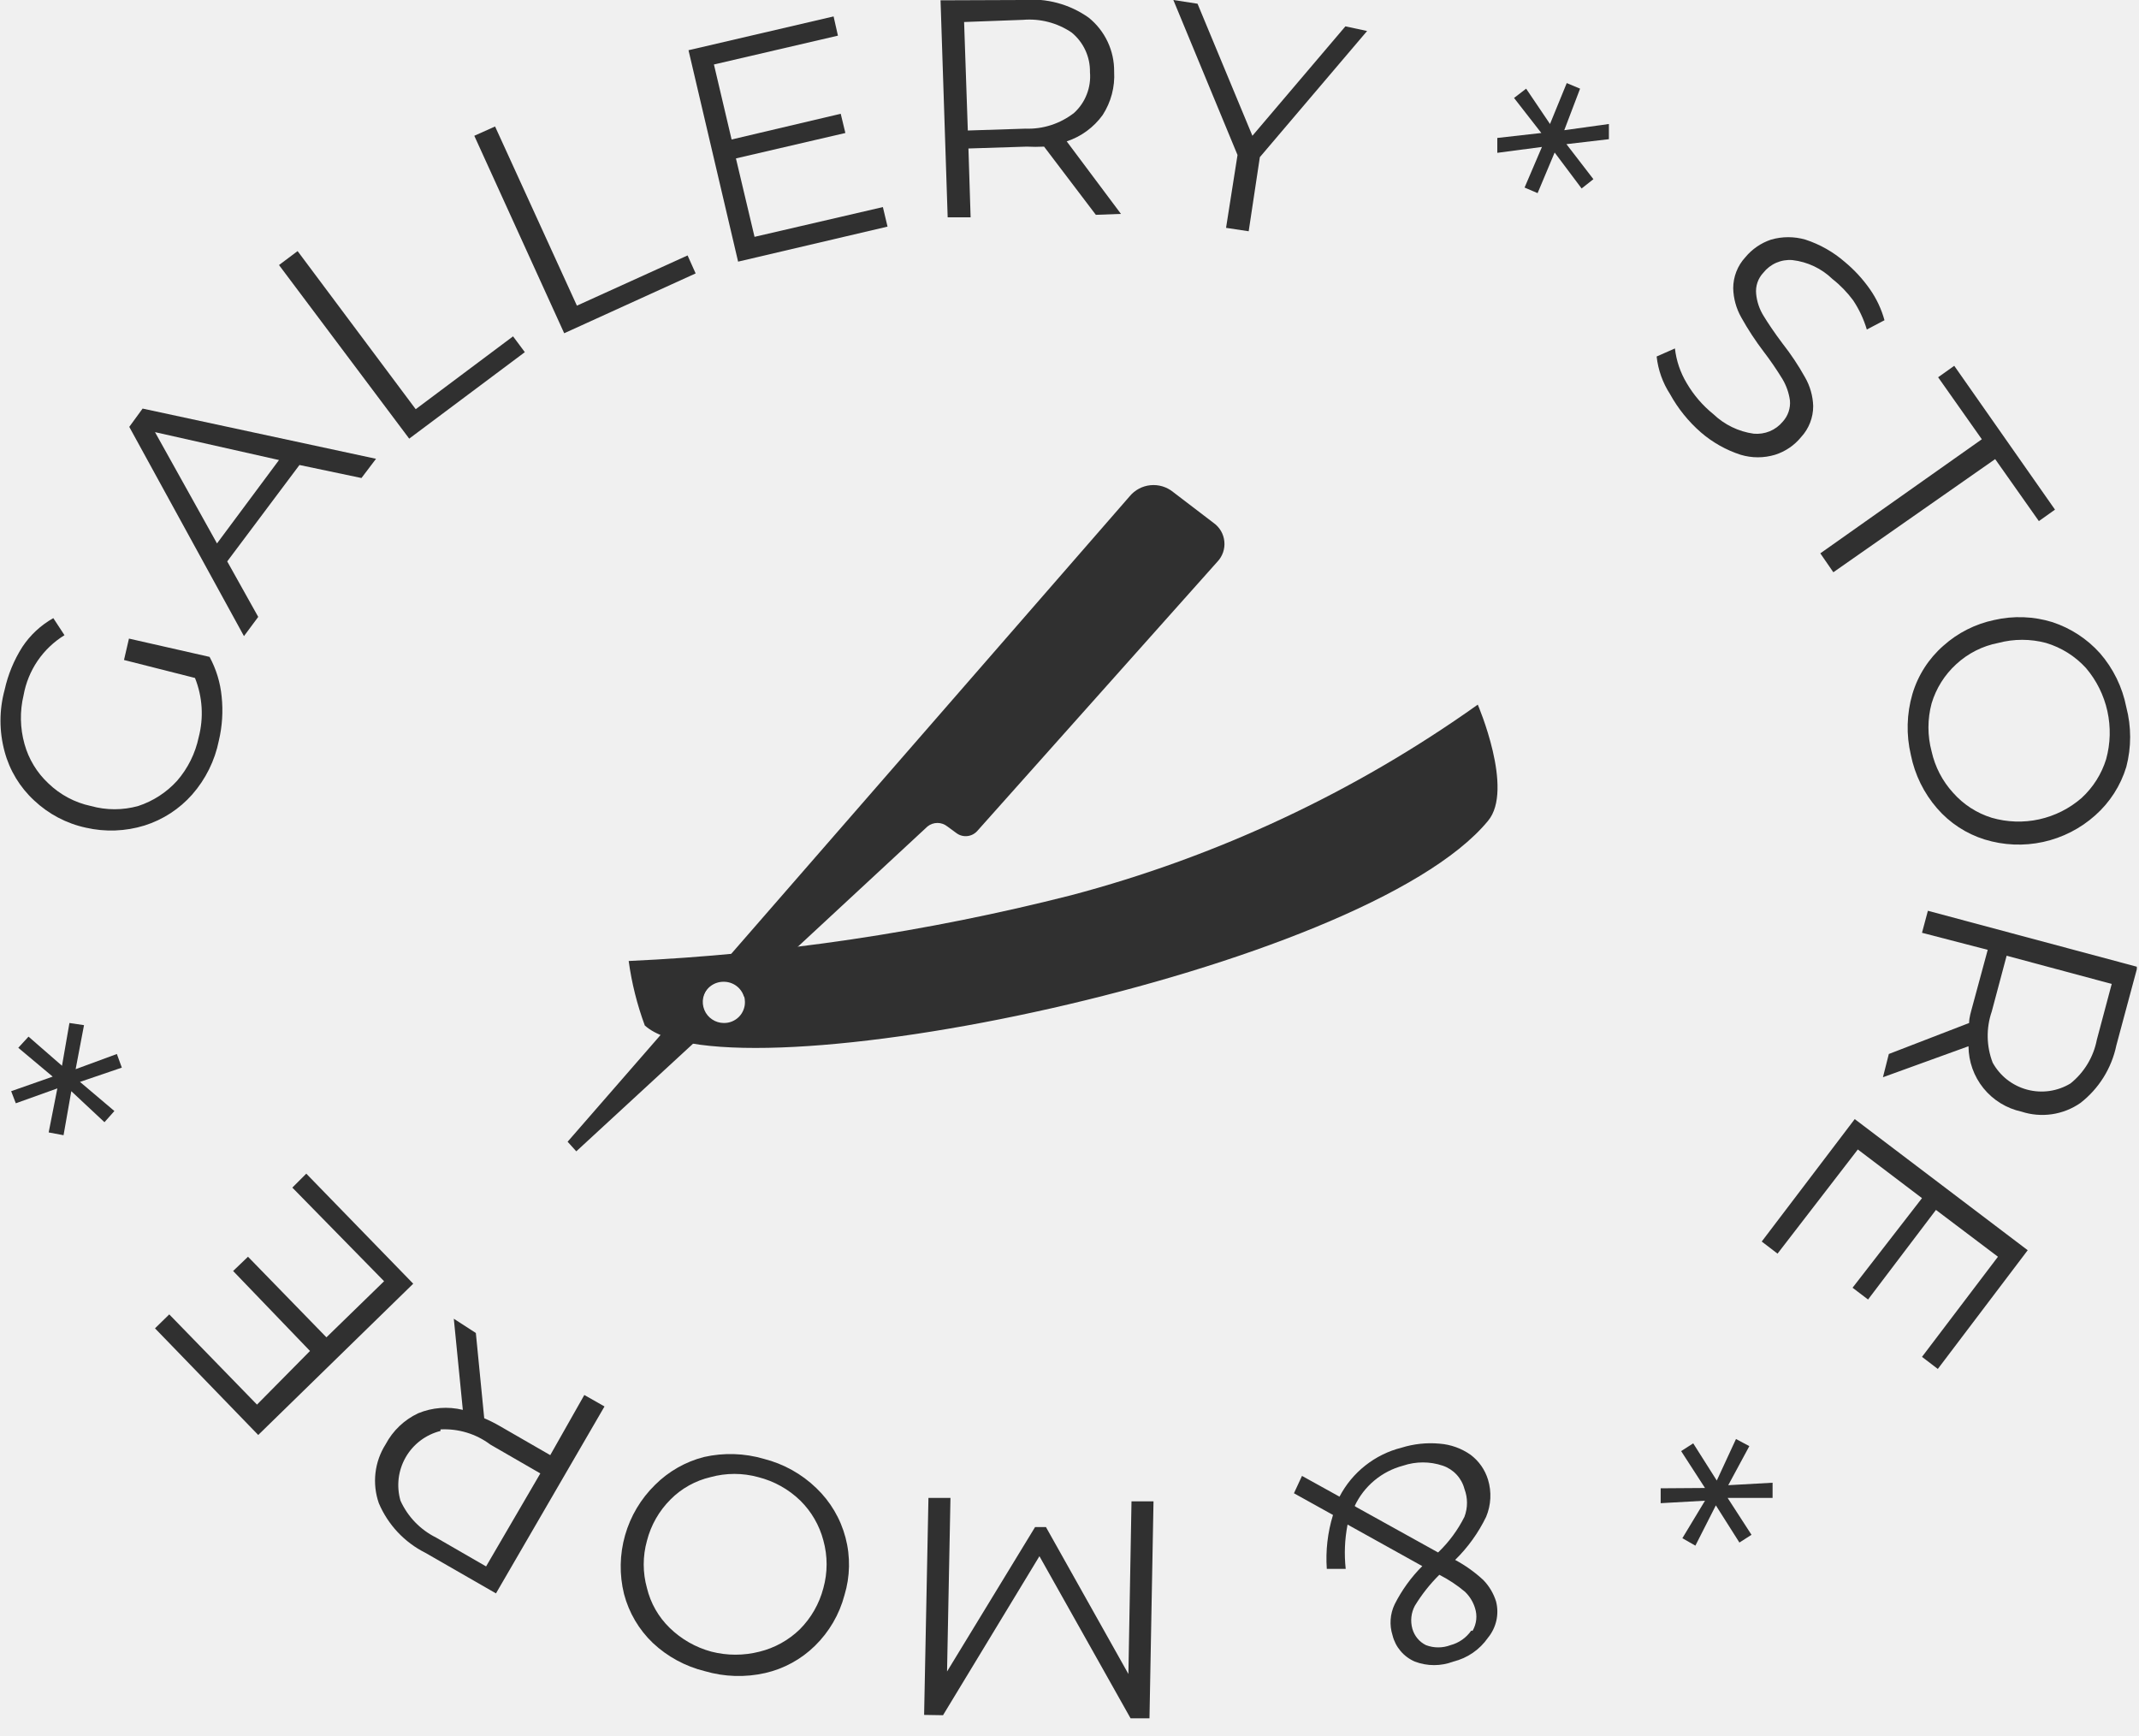
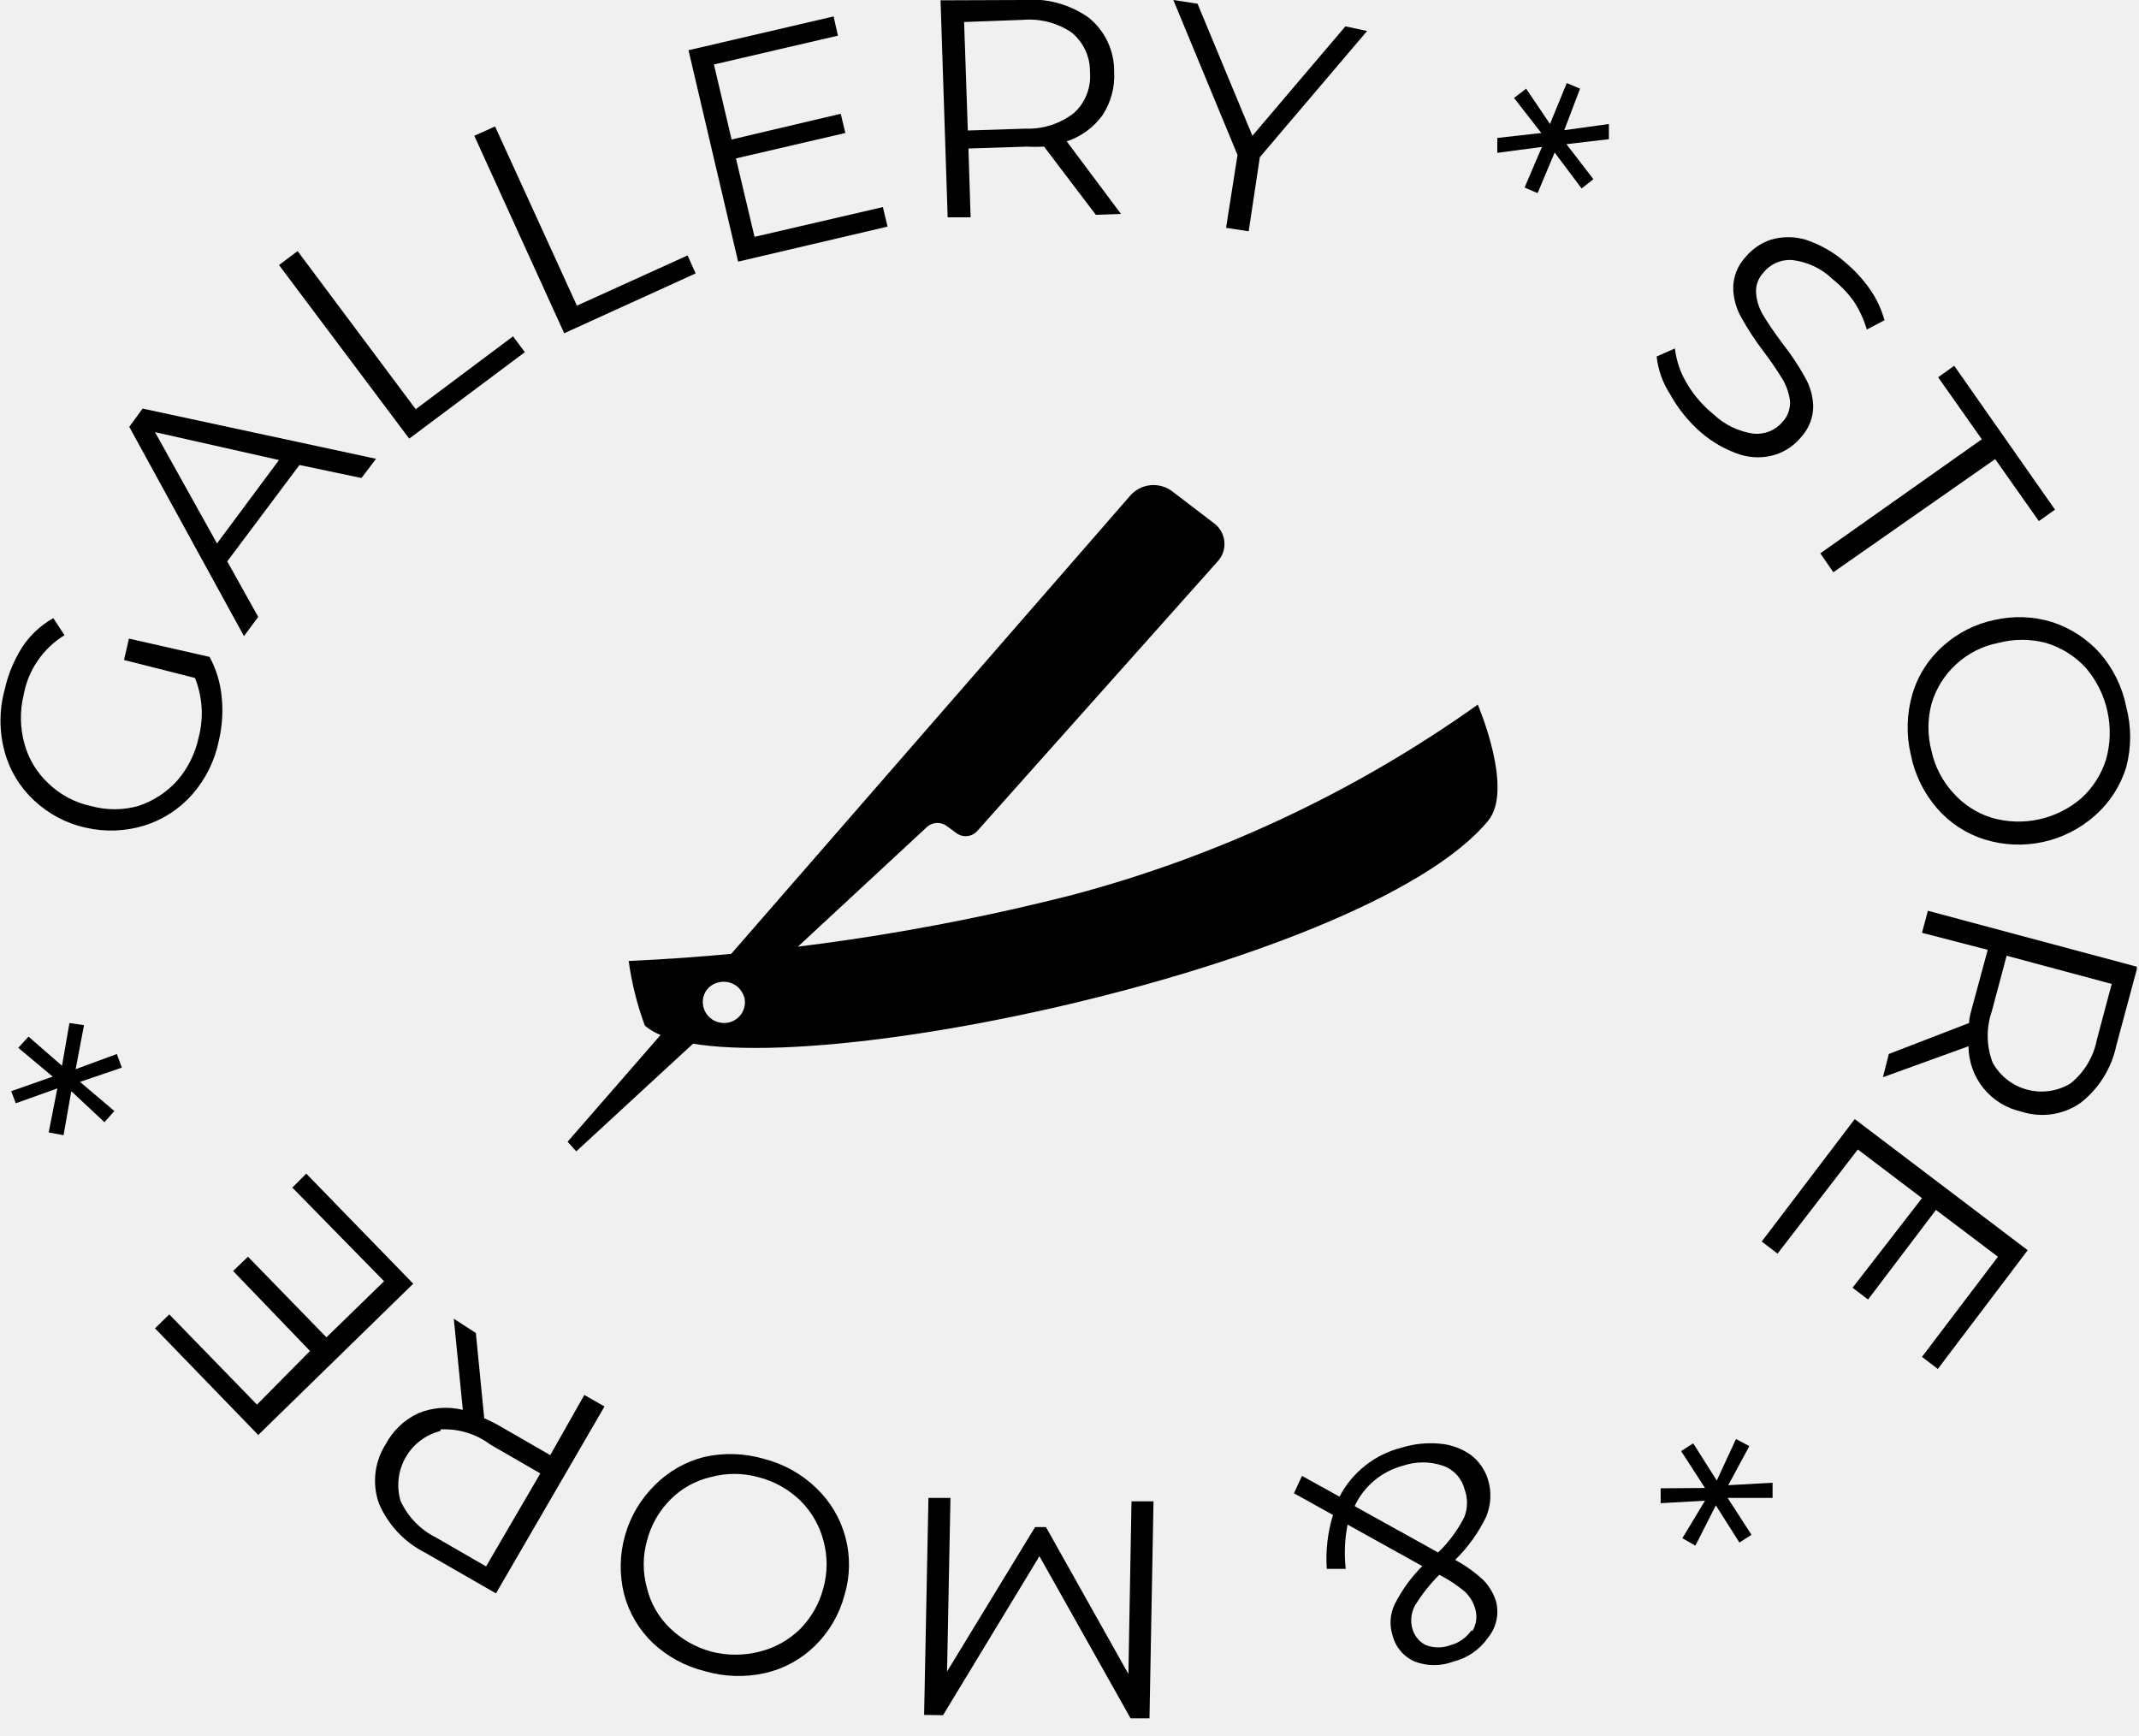
- <svg xmlns="http://www.w3.org/2000/svg" width="69" height="56" viewBox="0 0 69 56" fill="none">
+ <svg xmlns="http://www.w3.org/2000/svg" width="69" height="56" viewBox="0 0 69 56">
  <g clip-path="url(#clip0_1374_36)">
-     <path d="M39.15 16.87L37.84 15.87C37.635 15.704 37.373 15.626 37.111 15.652C36.849 15.678 36.607 15.807 36.44 16.01L18.31 36.83L18.59 37.14L23.08 33C22.93 32.94 22.806 32.829 22.73 32.687C22.653 32.545 22.629 32.381 22.661 32.223C22.693 32.065 22.779 31.923 22.905 31.822C23.031 31.721 23.188 31.667 23.35 31.67C23.495 31.67 23.637 31.717 23.754 31.803C23.871 31.889 23.957 32.011 24 32.15L29.92 26.66C30.01 26.587 30.123 26.547 30.24 26.547C30.356 26.547 30.469 26.587 30.56 26.66L30.86 26.88C30.961 26.953 31.086 26.985 31.21 26.97C31.334 26.955 31.448 26.895 31.53 26.8L39.27 18.12C39.352 18.034 39.415 17.931 39.454 17.818C39.492 17.706 39.507 17.586 39.495 17.468C39.484 17.349 39.447 17.234 39.388 17.131C39.328 17.028 39.247 16.939 39.15 16.87V16.87Z" fill="#303030" />
-     <path d="M47.67 22.73C43.703 25.553 39.258 27.636 34.55 28.88C29.878 30.068 25.096 30.779 20.28 31C20.377 31.71 20.552 32.408 20.8 33.08C23.52 35.54 44 31.34 48 26.48C48.85 25.47 47.67 22.73 47.67 22.73ZM23.35 33C23.216 33 23.084 32.96 22.973 32.885C22.861 32.811 22.773 32.705 22.722 32.58C22.671 32.456 22.657 32.319 22.683 32.187C22.71 32.055 22.774 31.934 22.869 31.839C22.965 31.744 23.086 31.679 23.218 31.653C23.349 31.627 23.486 31.64 23.61 31.692C23.735 31.743 23.841 31.83 23.916 31.942C23.99 32.054 24.03 32.185 24.03 32.32C24.032 32.41 24.015 32.499 23.981 32.582C23.948 32.665 23.898 32.74 23.834 32.804C23.771 32.867 23.695 32.917 23.612 32.951C23.529 32.985 23.44 33.001 23.35 33V33Z" fill="#303030" />
-     <path d="M4 21.29L4.16 20.6L6.76 21.19C6.975 21.586 7.107 22.021 7.15 22.47C7.2 22.945 7.17 23.425 7.06 23.89C6.931 24.535 6.634 25.135 6.2 25.63C5.787 26.097 5.255 26.443 4.66 26.63C4.047 26.819 3.396 26.843 2.77 26.7C2.144 26.565 1.566 26.26 1.1 25.82C0.642 25.397 0.312 24.853 0.15 24.25C-0.029 23.595 -0.029 22.904 0.15 22.25C0.258 21.76 0.451 21.293 0.72 20.87C0.975 20.485 1.318 20.166 1.72 19.94L2.08 20.49C1.736 20.702 1.44 20.984 1.212 21.318C0.985 21.653 0.831 22.032 0.76 22.43C0.636 22.947 0.647 23.488 0.79 24C0.925 24.486 1.191 24.926 1.56 25.27C1.94 25.637 2.414 25.89 2.93 26C3.431 26.14 3.96 26.14 4.46 26C4.94 25.842 5.37 25.563 5.71 25.19C6.06 24.787 6.301 24.302 6.41 23.78C6.575 23.147 6.533 22.478 6.29 21.87L4 21.29Z" fill="#303030" />
-     <path d="M9.66 15L7.33 18.11L8.33 19.9L7.87 20.52L4.17 13.77L4.6 13.18L12.13 14.8L11.66 15.42L9.66 15ZM9 14.84L5 13.94L7 17.53L9 14.84Z" fill="#303030" />
-     <path d="M9 8.55L9.6 8.1L13.41 13.2L16.55 10.85L16.93 11.36L13.2 14.15L9 8.55Z" fill="#303030" />
-     <path d="M15.3 4.38L15.97 4.08L18.61 9.86L22.18 8.24L22.44 8.82L18.2 10.75L15.3 4.38Z" fill="#303030" />
-     <path d="M28.48 6.68L28.63 7.31L23.81 8.44L22.21 1.62L26.89 0.53L27.03 1.15L23.03 2.08L23.6 4.5L27.12 3.67L27.27 4.29L23.74 5.11L24.34 7.64L28.48 6.68Z" fill="#303030" />
-     <path d="M35.35 6.93L33.68 4.73C33.493 4.74 33.306 4.74 33.12 4.73L31.24 4.79L31.31 7.01H30.57L30.34 0.01L33 -3.1339e-05C33.752 -0.069 34.504 0.133 35.12 0.57C35.379 0.779 35.588 1.044 35.73 1.346C35.872 1.647 35.944 1.977 35.94 2.31C35.969 2.804 35.839 3.295 35.57 3.71C35.282 4.109 34.877 4.406 34.41 4.56L36.16 6.9L35.35 6.93ZM34.65 3.64C34.83 3.475 34.969 3.272 35.057 3.044C35.146 2.817 35.181 2.573 35.16 2.33C35.165 2.086 35.115 1.844 35.012 1.622C34.91 1.4 34.759 1.205 34.57 1.05C34.109 0.737 33.555 0.593 33 0.64L31.1 0.71L31.22 4.21L33.08 4.15C33.647 4.171 34.203 3.99 34.65 3.64V3.64Z" fill="#303030" />
-     <path d="M40.64 5.07L40.28 7.46L39.55 7.35L39.92 5L37.85 0L38.63 0.12L40.4 4.38L43.4 0.85L44.1 1L40.64 5.07Z" fill="#303030" />
-     <path d="M50.53 4.65L51.4 5.78L51.02 6.08L50.15 4.92L49.6 6.23L49.18 6.05L49.74 4.74L48.3 4.93V4.45L49.72 4.29L48.84 3.16L49.23 2.86L50 4L50.54 2.68L50.97 2.86L50.46 4.2L51.9 4V4.49L50.53 4.65Z" fill="#303030" />
-     <path d="M53.87 12.71C53.634 12.346 53.487 11.931 53.44 11.5L54.03 11.24C54.075 11.636 54.204 12.018 54.41 12.36C54.634 12.743 54.925 13.082 55.27 13.36C55.627 13.701 56.082 13.922 56.57 13.99C56.747 14.006 56.925 13.979 57.089 13.912C57.252 13.844 57.397 13.737 57.51 13.6C57.593 13.508 57.657 13.401 57.696 13.284C57.736 13.167 57.751 13.043 57.74 12.92C57.707 12.676 57.626 12.442 57.5 12.23C57.312 11.923 57.109 11.626 56.89 11.34C56.624 10.991 56.384 10.624 56.17 10.24C56.008 9.953 55.918 9.63 55.91 9.3C55.91 8.929 56.049 8.572 56.3 8.3C56.518 8.036 56.806 7.839 57.13 7.73C57.493 7.625 57.878 7.625 58.24 7.73C58.708 7.883 59.139 8.128 59.51 8.45C59.818 8.706 60.091 9.002 60.32 9.33C60.533 9.634 60.692 9.972 60.79 10.33L60.22 10.63C60.121 10.297 59.973 9.98 59.78 9.69C59.589 9.431 59.364 9.199 59.11 9C58.759 8.66 58.306 8.446 57.82 8.39C57.642 8.375 57.463 8.405 57.299 8.476C57.135 8.548 56.991 8.659 56.88 8.8C56.795 8.89 56.731 8.998 56.691 9.115C56.651 9.232 56.638 9.357 56.65 9.48C56.674 9.732 56.756 9.975 56.89 10.19C57.03 10.42 57.23 10.72 57.5 11.08C57.768 11.421 58.009 11.782 58.22 12.16C58.387 12.446 58.48 12.769 58.49 13.1C58.491 13.471 58.352 13.828 58.1 14.1C57.882 14.367 57.59 14.566 57.26 14.67C56.898 14.779 56.512 14.779 56.15 14.67C55.68 14.518 55.245 14.273 54.87 13.95C54.467 13.599 54.128 13.179 53.87 12.71V12.71Z" fill="#303030" />
-     <path d="M63.93 14.17L62.52 12.17L63.04 11.8L66.29 16.44L65.77 16.81L64.36 14.81L59.14 18.46L58.72 17.85L63.93 14.17Z" fill="#303030" />
-     <path d="M61.69 22.39C61.869 21.786 62.216 21.244 62.69 20.83C63.154 20.414 63.72 20.128 64.33 20C64.952 19.857 65.601 19.881 66.21 20.07C66.799 20.265 67.326 20.609 67.74 21.07C68.171 21.566 68.464 22.166 68.59 22.81C68.756 23.443 68.756 24.107 68.59 24.74C68.407 25.342 68.061 25.882 67.59 26.3C67.113 26.727 66.534 27.023 65.908 27.16C65.282 27.297 64.632 27.269 64.02 27.08C63.427 26.895 62.898 26.549 62.49 26.08C62.061 25.587 61.768 24.991 61.64 24.35C61.487 23.703 61.505 23.028 61.69 22.39V22.39ZM63 25.57C63.334 25.95 63.767 26.231 64.25 26.38C64.749 26.524 65.275 26.542 65.782 26.43C66.288 26.318 66.759 26.081 67.15 25.74C67.519 25.4 67.792 24.969 67.94 24.49C68.08 23.984 68.093 23.452 67.98 22.939C67.867 22.427 67.63 21.95 67.29 21.55C66.942 21.168 66.496 20.888 66 20.74C65.496 20.606 64.965 20.606 64.46 20.74C63.951 20.838 63.48 21.077 63.1 21.43C62.728 21.771 62.455 22.206 62.31 22.69C62.174 23.198 62.174 23.732 62.31 24.24C62.42 24.736 62.658 25.195 63 25.57V25.57Z" fill="#303030" />
-     <path d="M60.93 34L63.52 33C63.52 32.82 63.58 32.64 63.63 32.45L64.12 30.64L62 30.09L62.19 29.38L68.95 31.19L68.27 33.72C68.117 34.458 67.706 35.118 67.11 35.58C66.837 35.77 66.523 35.894 66.193 35.943C65.864 35.991 65.527 35.963 65.21 35.86C64.728 35.755 64.295 35.489 63.984 35.106C63.673 34.722 63.503 34.244 63.5 33.75L60.74 34.75L60.93 34ZM64.28 34.28C64.397 34.492 64.556 34.679 64.747 34.829C64.939 34.978 65.158 35.088 65.392 35.15C65.627 35.213 65.871 35.227 66.112 35.193C66.352 35.158 66.583 35.076 66.79 34.95C67.232 34.596 67.533 34.096 67.64 33.54L68.12 31.74L64.73 30.83L64.25 32.63C64.066 33.166 64.076 33.751 64.28 34.28V34.28Z" fill="#303030" />
-     <path d="M57.34 40.44L56.83 40.05L59.83 36.1L65.41 40.33L62.51 44.16L62 43.77L64.45 40.54L62.45 39.03L60.26 41.92L59.76 41.54L62 38.65L59.93 37.08L57.34 40.44Z" fill="#303030" />
-     <path d="M55 48.41L53.57 48.49V48.01L55 48L54.23 46.81L54.62 46.56L55.38 47.76L56 46.42L56.43 46.65L55.75 47.91L57.18 47.83V48.32H55.73L56.5 49.51L56.11 49.76L55.35 48.56L54.69 49.86L54.27 49.62L55 48.41Z" fill="#303030" />
-     <path d="M42 47.61L43.21 48.28C43.413 47.89 43.696 47.548 44.041 47.276C44.386 47.003 44.784 46.807 45.21 46.7C45.608 46.576 46.026 46.532 46.44 46.57C46.8 46.598 47.145 46.722 47.44 46.93C47.707 47.131 47.903 47.411 48 47.73C48.121 48.125 48.099 48.549 47.94 48.93C47.689 49.447 47.351 49.918 46.94 50.32C47.27 50.497 47.576 50.716 47.85 50.97C48.039 51.165 48.179 51.401 48.26 51.66C48.312 51.862 48.315 52.073 48.27 52.276C48.224 52.479 48.132 52.669 48 52.83C47.733 53.215 47.335 53.489 46.88 53.6C46.481 53.752 46.039 53.752 45.64 53.6C45.463 53.524 45.305 53.407 45.18 53.26C45.055 53.112 44.966 52.938 44.92 52.75C44.815 52.42 44.84 52.062 44.99 51.75C45.22 51.295 45.52 50.88 45.88 50.52L43.47 49.18C43.378 49.651 43.358 50.133 43.41 50.61H42.8C42.759 50.023 42.827 49.433 43 48.87L41.74 48.17L42 47.61ZM43.74 48.61L46.39 50.08C46.737 49.748 47.025 49.359 47.24 48.93C47.35 48.64 47.35 48.32 47.24 48.03C47.195 47.857 47.107 47.697 46.985 47.567C46.863 47.436 46.71 47.337 46.54 47.28C46.125 47.14 45.675 47.14 45.26 47.28C44.921 47.37 44.605 47.532 44.336 47.757C44.066 47.981 43.849 48.263 43.7 48.58L43.74 48.61ZM47.5 52.61C47.566 52.499 47.606 52.376 47.62 52.249C47.634 52.121 47.62 51.992 47.58 51.87C47.519 51.673 47.409 51.494 47.26 51.35C47.006 51.135 46.727 50.951 46.43 50.8C46.127 51.1 45.862 51.436 45.64 51.8C45.519 52.027 45.491 52.292 45.56 52.54C45.592 52.654 45.648 52.761 45.723 52.852C45.799 52.944 45.894 53.018 46 53.07C46.255 53.166 46.536 53.166 46.79 53.07C47.062 52.998 47.3 52.831 47.46 52.6L47.5 52.61Z" fill="#303030" />
-     <path d="M29.81 55.32L29.95 48.32H30.66L30.55 53.92L33.39 49.26H33.74L36.4 54L36.5 48.43H37.21L37.08 55.43H36.47L33.53 50.2L30.42 55.33L29.81 55.32Z" fill="#303030" />
-     <path d="M26.33 48C26.787 48.436 27.114 48.99 27.275 49.601C27.436 50.212 27.424 50.856 27.24 51.46C27.076 52.079 26.747 52.642 26.29 53.09C25.845 53.527 25.288 53.832 24.68 53.97C24.039 54.115 23.371 54.094 22.74 53.91C22.111 53.756 21.532 53.443 21.06 53C20.61 52.57 20.288 52.023 20.13 51.42C19.976 50.797 19.988 50.145 20.163 49.527C20.338 48.91 20.672 48.349 21.13 47.9C21.567 47.464 22.112 47.153 22.71 47C23.348 46.856 24.012 46.876 24.64 47.06C25.276 47.221 25.858 47.545 26.33 48V48ZM22.92 47.65C22.431 47.764 21.984 48.013 21.63 48.37C21.262 48.737 20.999 49.196 20.87 49.7C20.73 50.2 20.73 50.73 20.87 51.23C20.988 51.717 21.241 52.161 21.6 52.51C21.977 52.878 22.441 53.143 22.95 53.28C23.459 53.41 23.991 53.41 24.5 53.28C24.989 53.16 25.438 52.911 25.8 52.56C26.166 52.192 26.429 51.733 26.56 51.23C26.7 50.726 26.7 50.194 26.56 49.69C26.432 49.205 26.177 48.763 25.82 48.41C25.442 48.041 24.972 47.779 24.46 47.65C23.956 47.511 23.424 47.511 22.92 47.65V47.65Z" fill="#303030" />
-     <path d="M15.35 43L15.62 45.75C15.791 45.823 15.958 45.907 16.119 46L17.75 46.94L18.849 45L19.5 45.37L15.999 51.4L13.72 50.09C13.046 49.752 12.514 49.184 12.22 48.49C12.111 48.177 12.074 47.844 12.112 47.515C12.15 47.186 12.262 46.87 12.44 46.59C12.672 46.152 13.04 45.801 13.489 45.59C13.946 45.401 14.45 45.363 14.93 45.48L14.639 42.54L15.35 43ZM14.21 46.16C13.975 46.219 13.754 46.325 13.561 46.471C13.368 46.617 13.206 46.801 13.086 47.011C12.966 47.221 12.889 47.453 12.86 47.693C12.832 47.934 12.852 48.178 12.919 48.41C13.154 48.928 13.56 49.348 14.069 49.6L15.68 50.53L17.43 47.53L15.819 46.6C15.357 46.253 14.787 46.08 14.21 46.11V46.16Z" fill="#303030" />
-     <path d="M9.43 38.31L9.88 37.86L13.33 41.41L8.33 46.29L5 42.85L5.46 42.4L8.29 45.31L10 43.58L7.52 41L8 40.54L10.53 43.14L12.39 41.33L9.43 38.31Z" fill="#303030" />
-     <path d="M2 34.38L2.24 33L2.71 33.07L2.44 34.49L3.77 34L3.93 34.44L2.58 34.9L3.69 35.84L3.37 36.2L2.3 35.2L2.05 36.62L1.57 36.53L1.85 35.11L0.51 35.59L0.36 35.2L1.7 34.73L0.59 33.8L0.92 33.44L2 34.38Z" fill="#303030" />
+     <path d="M39.15 16.87L37.84 15.87C37.635 15.704 37.373 15.626 37.111 15.652C36.849 15.678 36.607 15.807 36.44 16.01L18.31 36.83L18.59 37.14L23.08 33C22.93 32.94 22.806 32.829 22.73 32.687C22.653 32.545 22.629 32.381 22.661 32.223C22.693 32.065 22.779 31.923 22.905 31.822C23.031 31.721 23.188 31.667 23.35 31.67C23.495 31.67 23.637 31.717 23.754 31.803C23.871 31.889 23.957 32.011 24 32.15L29.92 26.66C30.01 26.587 30.123 26.547 30.24 26.547C30.356 26.547 30.469 26.587 30.56 26.66L30.86 26.88C30.961 26.953 31.086 26.985 31.21 26.97C31.334 26.955 31.448 26.895 31.53 26.8L39.27 18.12C39.352 18.034 39.415 17.931 39.454 17.818C39.492 17.706 39.507 17.586 39.495 17.468C39.484 17.349 39.447 17.234 39.388 17.131C39.328 17.028 39.247 16.939 39.15 16.87V16.87Z" />
+     <path d="M47.67 22.73C43.703 25.553 39.258 27.636 34.55 28.88C29.878 30.068 25.096 30.779 20.28 31C20.377 31.71 20.552 32.408 20.8 33.08C23.52 35.54 44 31.34 48 26.48C48.85 25.47 47.67 22.73 47.67 22.73ZM23.35 33C23.216 33 23.084 32.96 22.973 32.885C22.861 32.811 22.773 32.705 22.722 32.58C22.671 32.456 22.657 32.319 22.683 32.187C22.71 32.055 22.774 31.934 22.869 31.839C22.965 31.744 23.086 31.679 23.218 31.653C23.349 31.627 23.486 31.64 23.61 31.692C23.735 31.743 23.841 31.83 23.916 31.942C23.99 32.054 24.03 32.185 24.03 32.32C24.032 32.41 24.015 32.499 23.981 32.582C23.948 32.665 23.898 32.74 23.834 32.804C23.771 32.867 23.695 32.917 23.612 32.951C23.529 32.985 23.44 33.001 23.35 33V33Z" />
+     <path d="M4 21.29L4.16 20.6L6.76 21.19C6.975 21.586 7.107 22.021 7.15 22.47C7.2 22.945 7.17 23.425 7.06 23.89C6.931 24.535 6.634 25.135 6.2 25.63C5.787 26.097 5.255 26.443 4.66 26.63C4.047 26.819 3.396 26.843 2.77 26.7C2.144 26.565 1.566 26.26 1.1 25.82C0.642 25.397 0.312 24.853 0.15 24.25C-0.029 23.595 -0.029 22.904 0.15 22.25C0.258 21.76 0.451 21.293 0.72 20.87C0.975 20.485 1.318 20.166 1.72 19.94L2.08 20.49C1.736 20.702 1.44 20.984 1.212 21.318C0.985 21.653 0.831 22.032 0.76 22.43C0.636 22.947 0.647 23.488 0.79 24C0.925 24.486 1.191 24.926 1.56 25.27C1.94 25.637 2.414 25.89 2.93 26C3.431 26.14 3.96 26.14 4.46 26C4.94 25.842 5.37 25.563 5.71 25.19C6.06 24.787 6.301 24.302 6.41 23.78C6.575 23.147 6.533 22.478 6.29 21.87L4 21.29Z" />
+     <path d="M9.66 15L7.33 18.11L8.33 19.9L7.87 20.52L4.17 13.77L4.6 13.18L12.13 14.8L11.66 15.42L9.66 15ZM9 14.84L5 13.94L7 17.53L9 14.84Z" />
+     <path d="M9 8.55L9.6 8.1L13.41 13.2L16.55 10.85L16.93 11.36L13.2 14.15L9 8.55Z" />
+     <path d="M15.3 4.38L15.97 4.08L18.61 9.86L22.18 8.24L22.44 8.82L18.2 10.75L15.3 4.38Z" />
+     <path d="M28.48 6.68L28.63 7.31L23.81 8.44L22.21 1.62L26.89 0.53L27.03 1.15L23.03 2.08L23.6 4.5L27.12 3.67L27.27 4.29L23.74 5.11L24.34 7.64L28.48 6.68Z" />
+     <path d="M35.35 6.93L33.68 4.73C33.493 4.74 33.306 4.74 33.12 4.73L31.24 4.79L31.31 7.01H30.57L30.34 0.01L33 -3.1339e-05C33.752 -0.069 34.504 0.133 35.12 0.57C35.379 0.779 35.588 1.044 35.73 1.346C35.872 1.647 35.944 1.977 35.94 2.31C35.969 2.804 35.839 3.295 35.57 3.71C35.282 4.109 34.877 4.406 34.41 4.56L36.16 6.9L35.35 6.93ZM34.65 3.64C34.83 3.475 34.969 3.272 35.057 3.044C35.146 2.817 35.181 2.573 35.16 2.33C35.165 2.086 35.115 1.844 35.012 1.622C34.91 1.4 34.759 1.205 34.57 1.05C34.109 0.737 33.555 0.593 33 0.64L31.1 0.71L31.22 4.21L33.08 4.15C33.647 4.171 34.203 3.99 34.65 3.64V3.64Z" />
+     <path d="M40.64 5.07L40.28 7.46L39.55 7.35L39.92 5L37.85 0L38.63 0.12L40.4 4.38L43.4 0.85L44.1 1L40.64 5.07Z" />
+     <path d="M50.53 4.65L51.4 5.78L51.02 6.08L50.15 4.92L49.6 6.23L49.18 6.05L49.74 4.74L48.3 4.93V4.45L49.72 4.29L48.84 3.16L49.23 2.86L50 4L50.54 2.68L50.97 2.86L50.46 4.2L51.9 4V4.49L50.53 4.65Z" />
+     <path d="M53.87 12.71C53.634 12.346 53.487 11.931 53.44 11.5L54.03 11.24C54.075 11.636 54.204 12.018 54.41 12.36C54.634 12.743 54.925 13.082 55.27 13.36C55.627 13.701 56.082 13.922 56.57 13.99C56.747 14.006 56.925 13.979 57.089 13.912C57.252 13.844 57.397 13.737 57.51 13.6C57.593 13.508 57.657 13.401 57.696 13.284C57.736 13.167 57.751 13.043 57.74 12.92C57.707 12.676 57.626 12.442 57.5 12.23C57.312 11.923 57.109 11.626 56.89 11.34C56.624 10.991 56.384 10.624 56.17 10.24C56.008 9.953 55.918 9.63 55.91 9.3C55.91 8.929 56.049 8.572 56.3 8.3C56.518 8.036 56.806 7.839 57.13 7.73C57.493 7.625 57.878 7.625 58.24 7.73C58.708 7.883 59.139 8.128 59.51 8.45C59.818 8.706 60.091 9.002 60.32 9.33C60.533 9.634 60.692 9.972 60.79 10.33L60.22 10.63C60.121 10.297 59.973 9.98 59.78 9.69C59.589 9.431 59.364 9.199 59.11 9C58.759 8.66 58.306 8.446 57.82 8.39C57.642 8.375 57.463 8.405 57.299 8.476C57.135 8.548 56.991 8.659 56.88 8.8C56.795 8.89 56.731 8.998 56.691 9.115C56.651 9.232 56.638 9.357 56.65 9.48C56.674 9.732 56.756 9.975 56.89 10.19C57.03 10.42 57.23 10.72 57.5 11.08C57.768 11.421 58.009 11.782 58.22 12.16C58.387 12.446 58.48 12.769 58.49 13.1C58.491 13.471 58.352 13.828 58.1 14.1C57.882 14.367 57.59 14.566 57.26 14.67C56.898 14.779 56.512 14.779 56.15 14.67C55.68 14.518 55.245 14.273 54.87 13.95C54.467 13.599 54.128 13.179 53.87 12.71V12.71Z" />
+     <path d="M63.93 14.17L62.52 12.17L63.04 11.8L66.29 16.44L65.77 16.81L64.36 14.81L59.14 18.46L58.72 17.85L63.93 14.17Z" />
+     <path d="M61.69 22.39C61.869 21.786 62.216 21.244 62.69 20.83C63.154 20.414 63.72 20.128 64.33 20C64.952 19.857 65.601 19.881 66.21 20.07C66.799 20.265 67.326 20.609 67.74 21.07C68.171 21.566 68.464 22.166 68.59 22.81C68.756 23.443 68.756 24.107 68.59 24.74C68.407 25.342 68.061 25.882 67.59 26.3C67.113 26.727 66.534 27.023 65.908 27.16C65.282 27.297 64.632 27.269 64.02 27.08C63.427 26.895 62.898 26.549 62.49 26.08C62.061 25.587 61.768 24.991 61.64 24.35C61.487 23.703 61.505 23.028 61.69 22.39V22.39ZM63 25.57C63.334 25.95 63.767 26.231 64.25 26.38C64.749 26.524 65.275 26.542 65.782 26.43C66.288 26.318 66.759 26.081 67.15 25.74C67.519 25.4 67.792 24.969 67.94 24.49C68.08 23.984 68.093 23.452 67.98 22.939C67.867 22.427 67.63 21.95 67.29 21.55C66.942 21.168 66.496 20.888 66 20.74C65.496 20.606 64.965 20.606 64.46 20.74C63.951 20.838 63.48 21.077 63.1 21.43C62.728 21.771 62.455 22.206 62.31 22.69C62.174 23.198 62.174 23.732 62.31 24.24C62.42 24.736 62.658 25.195 63 25.57V25.57Z" />
+     <path d="M60.93 34L63.52 33C63.52 32.82 63.58 32.64 63.63 32.45L64.12 30.64L62 30.09L62.19 29.38L68.95 31.19L68.27 33.72C68.117 34.458 67.706 35.118 67.11 35.58C66.837 35.77 66.523 35.894 66.193 35.943C65.864 35.991 65.527 35.963 65.21 35.86C64.728 35.755 64.295 35.489 63.984 35.106C63.673 34.722 63.503 34.244 63.5 33.75L60.74 34.75L60.93 34ZM64.28 34.28C64.397 34.492 64.556 34.679 64.747 34.829C64.939 34.978 65.158 35.088 65.392 35.15C65.627 35.213 65.871 35.227 66.112 35.193C66.352 35.158 66.583 35.076 66.79 34.95C67.232 34.596 67.533 34.096 67.64 33.54L68.12 31.74L64.73 30.83L64.25 32.63C64.066 33.166 64.076 33.751 64.28 34.28V34.28Z" />
+     <path d="M57.34 40.44L56.83 40.05L59.83 36.1L65.41 40.33L62.51 44.16L62 43.77L64.45 40.54L62.45 39.03L60.26 41.92L59.76 41.54L62 38.65L59.93 37.08L57.34 40.44Z" />
+     <path d="M55 48.41L53.57 48.49V48.01L55 48L54.23 46.81L54.62 46.56L55.38 47.76L56 46.42L56.43 46.65L55.75 47.91L57.18 47.83V48.32H55.73L56.5 49.51L56.11 49.76L55.35 48.56L54.69 49.86L54.27 49.62L55 48.41Z" />
+     <path d="M42 47.61L43.21 48.28C43.413 47.89 43.696 47.548 44.041 47.276C44.386 47.003 44.784 46.807 45.21 46.7C45.608 46.576 46.026 46.532 46.44 46.57C46.8 46.598 47.145 46.722 47.44 46.93C47.707 47.131 47.903 47.411 48 47.73C48.121 48.125 48.099 48.549 47.94 48.93C47.689 49.447 47.351 49.918 46.94 50.32C47.27 50.497 47.576 50.716 47.85 50.97C48.039 51.165 48.179 51.401 48.26 51.66C48.312 51.862 48.315 52.073 48.27 52.276C48.224 52.479 48.132 52.669 48 52.83C47.733 53.215 47.335 53.489 46.88 53.6C46.481 53.752 46.039 53.752 45.64 53.6C45.463 53.524 45.305 53.407 45.18 53.26C45.055 53.112 44.966 52.938 44.92 52.75C44.815 52.42 44.84 52.062 44.99 51.75C45.22 51.295 45.52 50.88 45.88 50.52L43.47 49.18C43.378 49.651 43.358 50.133 43.41 50.61H42.8C42.759 50.023 42.827 49.433 43 48.87L41.74 48.17L42 47.61ZM43.74 48.61L46.39 50.08C46.737 49.748 47.025 49.359 47.24 48.93C47.35 48.64 47.35 48.32 47.24 48.03C47.195 47.857 47.107 47.697 46.985 47.567C46.863 47.436 46.71 47.337 46.54 47.28C46.125 47.14 45.675 47.14 45.26 47.28C44.921 47.37 44.605 47.532 44.336 47.757C44.066 47.981 43.849 48.263 43.7 48.58L43.74 48.61ZM47.5 52.61C47.566 52.499 47.606 52.376 47.62 52.249C47.634 52.121 47.62 51.992 47.58 51.87C47.519 51.673 47.409 51.494 47.26 51.35C47.006 51.135 46.727 50.951 46.43 50.8C46.127 51.1 45.862 51.436 45.64 51.8C45.519 52.027 45.491 52.292 45.56 52.54C45.592 52.654 45.648 52.761 45.723 52.852C45.799 52.944 45.894 53.018 46 53.07C46.255 53.166 46.536 53.166 46.79 53.07C47.062 52.998 47.3 52.831 47.46 52.6L47.5 52.61Z" />
+     <path d="M29.81 55.32L29.95 48.32H30.66L30.55 53.92L33.39 49.26H33.74L36.4 54L36.5 48.43H37.21L37.08 55.43H36.47L33.53 50.2L30.42 55.33L29.81 55.32Z" />
+     <path d="M26.33 48C26.787 48.436 27.114 48.99 27.275 49.601C27.436 50.212 27.424 50.856 27.24 51.46C27.076 52.079 26.747 52.642 26.29 53.09C25.845 53.527 25.288 53.832 24.68 53.97C24.039 54.115 23.371 54.094 22.74 53.91C22.111 53.756 21.532 53.443 21.06 53C20.61 52.57 20.288 52.023 20.13 51.42C19.976 50.797 19.988 50.145 20.163 49.527C20.338 48.91 20.672 48.349 21.13 47.9C21.567 47.464 22.112 47.153 22.71 47C23.348 46.856 24.012 46.876 24.64 47.06C25.276 47.221 25.858 47.545 26.33 48V48ZM22.92 47.65C22.431 47.764 21.984 48.013 21.63 48.37C21.262 48.737 20.999 49.196 20.87 49.7C20.73 50.2 20.73 50.73 20.87 51.23C20.988 51.717 21.241 52.161 21.6 52.51C21.977 52.878 22.441 53.143 22.95 53.28C23.459 53.41 23.991 53.41 24.5 53.28C24.989 53.16 25.438 52.911 25.8 52.56C26.166 52.192 26.429 51.733 26.56 51.23C26.7 50.726 26.7 50.194 26.56 49.69C26.432 49.205 26.177 48.763 25.82 48.41C25.442 48.041 24.972 47.779 24.46 47.65C23.956 47.511 23.424 47.511 22.92 47.65V47.65Z" />
+     <path d="M15.35 43L15.62 45.75C15.791 45.823 15.958 45.907 16.119 46L17.75 46.94L18.849 45L19.5 45.37L15.999 51.4L13.72 50.09C13.046 49.752 12.514 49.184 12.22 48.49C12.111 48.177 12.074 47.844 12.112 47.515C12.15 47.186 12.262 46.87 12.44 46.59C12.672 46.152 13.04 45.801 13.489 45.59C13.946 45.401 14.45 45.363 14.93 45.48L14.639 42.54L15.35 43ZM14.21 46.16C13.975 46.219 13.754 46.325 13.561 46.471C13.368 46.617 13.206 46.801 13.086 47.011C12.966 47.221 12.889 47.453 12.86 47.693C12.832 47.934 12.852 48.178 12.919 48.41C13.154 48.928 13.56 49.348 14.069 49.6L15.68 50.53L17.43 47.53L15.819 46.6C15.357 46.253 14.787 46.08 14.21 46.11V46.16Z" />
+     <path d="M9.43 38.31L9.88 37.86L13.33 41.41L8.33 46.29L5 42.85L5.46 42.4L8.29 45.31L10 43.58L7.52 41L8 40.54L10.53 43.14L12.39 41.33L9.43 38.31Z" />
+     <path d="M2 34.38L2.24 33L2.71 33.07L2.44 34.49L3.77 34L3.93 34.44L2.58 34.9L3.69 35.84L3.37 36.2L2.3 35.2L2.05 36.62L1.57 36.53L1.85 35.11L0.51 35.59L0.36 35.2L1.7 34.73L0.59 33.8L0.92 33.44L2 34.38Z" />
  </g>
  <defs>
    <clipPath id="clip0_1374_36">
-       <rect width="68.93" height="55.46" fill="white" />
+       <rect width="68.93" height="55.46" />
    </clipPath>
  </defs>
</svg>
